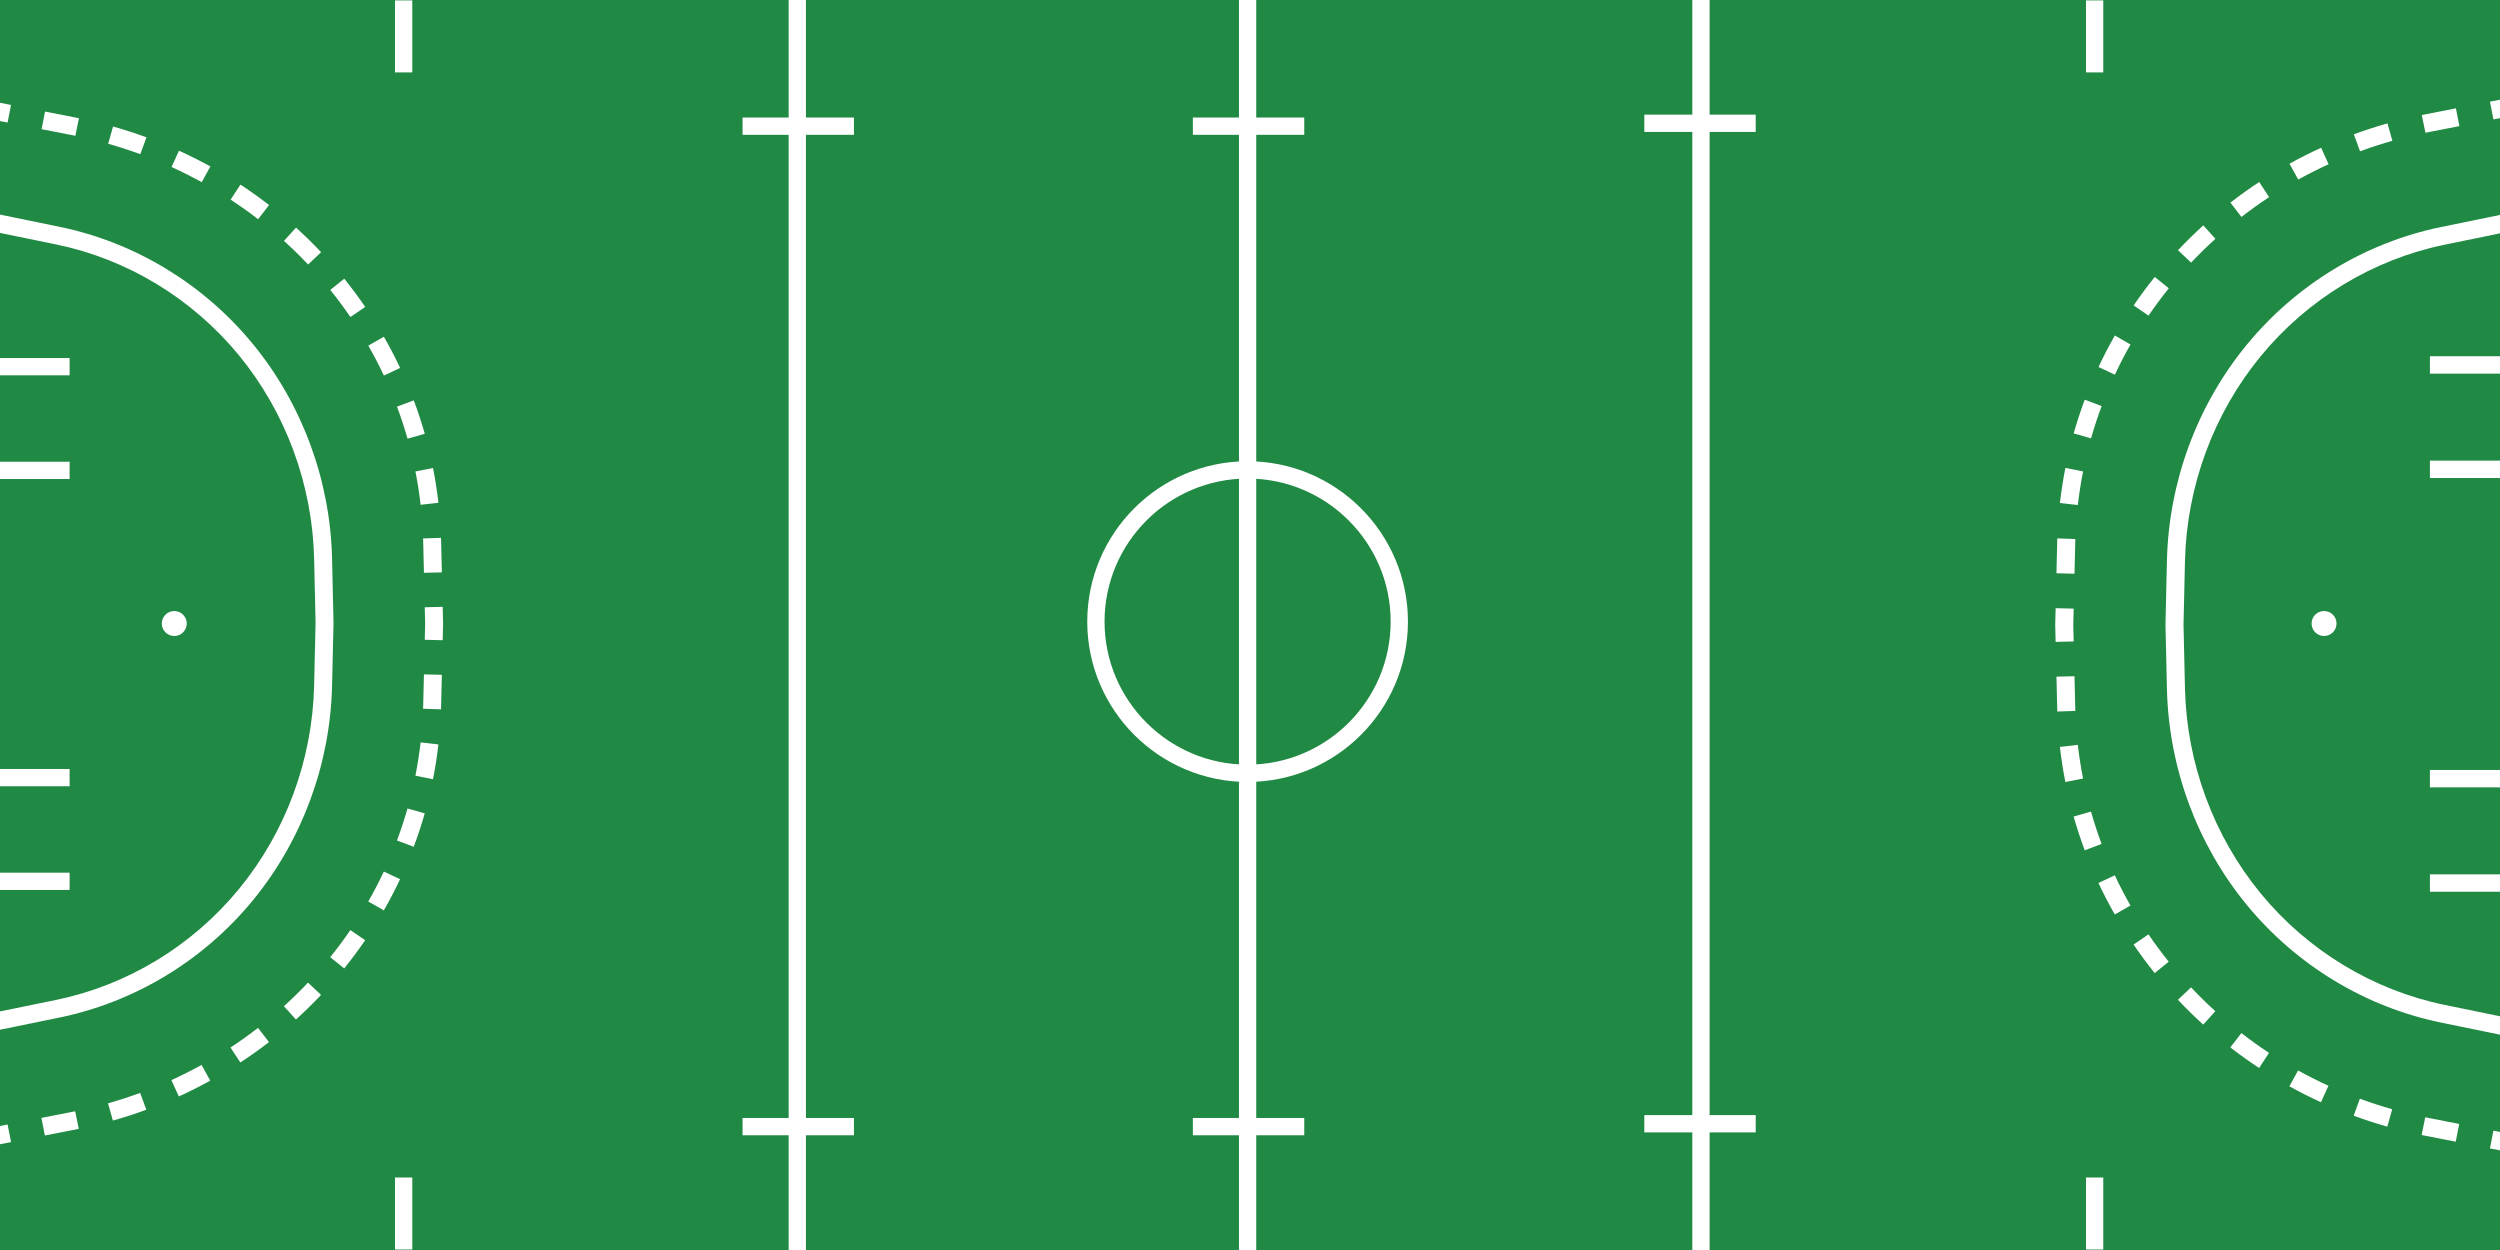
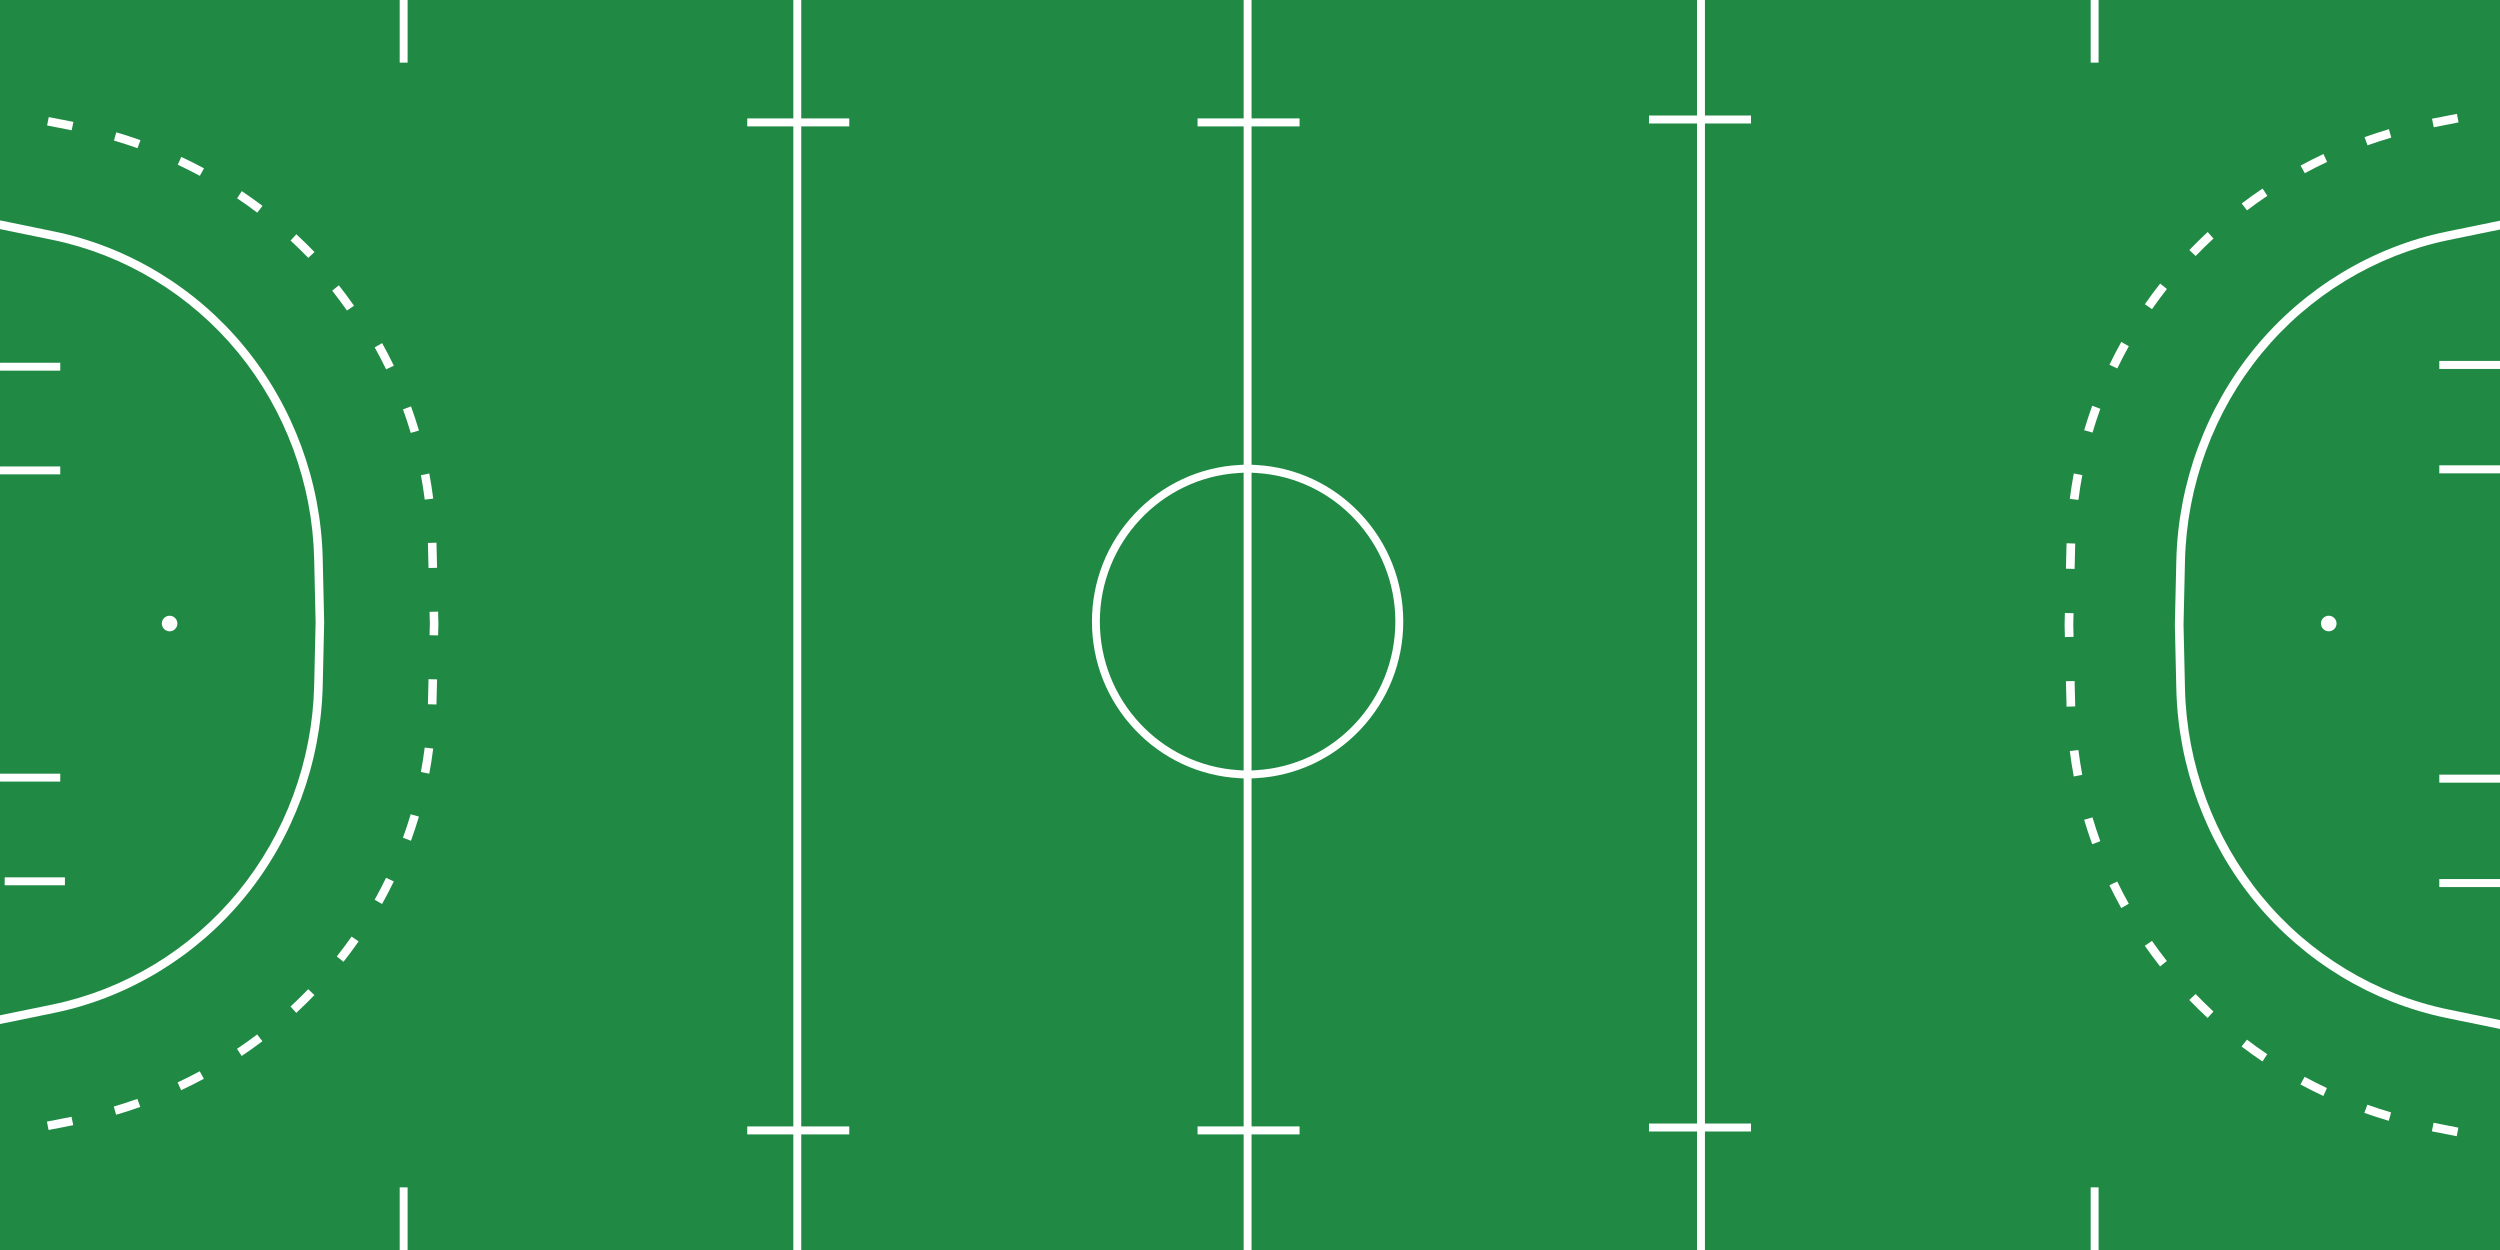
<svg xmlns="http://www.w3.org/2000/svg" version="1.1" id="Capa_1" x="0px" y="0px" viewBox="0 0 4000 2000" style="enable-background:new 0 0 4000 2000;" xml:space="preserve">
  <style type="text/css">
	.st0{fill:#208A44;}
	.st1{fill:#FFFFFF;}
</style>
  <rect class="st0" width="4000" height="2000" />
-   <path class="st1" d="M1996.16,1251.1c-141.46,0-256.55-115.09-256.55-256.55s115.09-256.55,256.55-256.55  S2252.7,853.1,2252.7,994.56S2137.62,1251.1,1996.16,1251.1z M1996.16,765.66c-126.21,0-228.89,102.68-228.89,228.89  c0,126.21,102.68,228.89,228.89,228.89s228.89-102.68,228.89-228.89C2225.05,868.34,2122.37,765.66,1996.16,765.66z" />
-   <rect x="1982.33" class="st1" width="27.65" height="2000" />
-   <rect x="1261.85" class="st1" width="27.65" height="2000" />
-   <rect x="1188.11" y="188.05" class="st1" width="178.2" height="27.65" />
-   <rect x="632.01" y="0.64" class="st1" width="27.65" height="115.21" />
-   <rect x="632.01" y="1884.02" class="st1" width="27.65" height="115.21" />
-   <rect y="1396.27" class="st1" width="111.37" height="27.65" />
-   <rect y="1230.36" class="st1" width="111.37" height="27.65" />
-   <rect y="738.78" class="st1" width="111.37" height="27.65" />
-   <rect y="572.87" class="st1" width="111.37" height="27.65" />
-   <rect x="1188.11" y="1788.77" class="st1" width="178.2" height="27.65" />
-   <rect x="2707.74" y="0" class="st1" width="27.65" height="2000" />
-   <rect x="2630.93" y="1784.16" class="st1" width="178.2" height="27.65" />
-   <rect x="3337.58" y="1884.02" class="st1" width="27.65" height="115.21" />
-   <rect x="3337.58" y="0.64" class="st1" width="27.65" height="115.21" />
-   <rect x="2630.93" y="183.44" class="st1" width="178.2" height="27.65" />
-   <rect x="1908.6" y="188.05" class="st1" width="178.2" height="27.65" />
-   <rect x="1908.6" y="1788.77" class="st1" width="178.2" height="27.65" />
-   <circle class="st1" cx="278.82" cy="997.63" r="19.97" />
-   <rect x="3887.87" y="569.97" class="st1" width="112.13" height="27.84" />
-   <rect x="3887.87" y="737.01" class="st1" width="112.13" height="27.84" />
-   <rect x="3887.87" y="1231.93" class="st1" width="112.13" height="27.84" />
-   <rect x="3887.87" y="1398.96" class="st1" width="112.13" height="27.84" />
-   <path class="st1" d="M531.3,893.68c-2.86-125.32-47.87-247.25-126.76-343.32C325.6,454.21,215.78,387.65,95.3,362.92L0,343.37v29.29  l89.53,18.38c114.06,23.41,218.06,86.46,292.84,177.53c74.84,91.14,117.54,206.83,120.25,325.77l2.3,101.14l-2.3,101.14  c-2.71,118.94-45.41,234.63-120.25,325.77c-74.78,91.07-178.78,154.12-292.84,177.53L0,1618.29v29.29l95.3-19.56  c120.48-24.73,230.3-91.29,309.24-187.43c78.89-96.07,123.9-218,126.76-343.32l2.31-101.23h0.02L531.3,893.68z" />
  <g>
-     <path class="st1" d="M71.78,1816.78l-5.5-28.16l48.51-9.47c1.84-0.36,3.68-0.73,5.51-1.1l5.71,28.12c-1.9,0.39-3.81,0.77-5.72,1.14   L71.78,1816.78z M180.63,1792.92l-7.8-27.61c17.29-4.89,34.58-10.49,51.41-16.65l9.87,26.94   C216.6,1782.01,198.61,1787.84,180.63,1792.92z M286.12,1754.28l-11.89-26.11c16.36-7.45,32.61-15.61,48.3-24.26l13.85,25.12   C320.06,1738.03,303.15,1746.52,286.12,1754.28z M384.56,1699.99l-15.74-23.98c15.01-9.85,29.81-20.41,43.99-31.37l17.55,22.69   C415.6,1678.75,400.19,1689.74,384.56,1699.99z M473.5,1631.22l-19.26-21.27c13.3-12.04,26.29-24.76,38.6-37.79l20.85,19.71   C500.87,1605.44,487.35,1618.68,473.5,1631.22z M550.7,1549.49l-22.34-18.01c11.27-13.98,22.1-28.56,32.21-43.34l23.69,16.19   C573.73,1519.73,562.44,1534.93,550.7,1549.49z M614.14,1456.64l-24.9-14.25c8.91-15.57,17.29-31.68,24.91-47.88l25.96,12.21   C632.17,1423.61,623.43,1440.41,614.14,1456.64z M661.99,1354.87l-26.86-10.07c6.29-16.78,11.97-34.02,16.88-51.24l27.59,7.86   C674.47,1319.37,668.55,1337.36,661.99,1354.87z M692.78,1246.71l-28.14-5.58c3.48-17.56,6.29-35.49,8.33-53.3l28.5,3.27   C699.34,1209.67,696.42,1228.39,692.78,1246.71z M705.62,1134.96l-28.67-0.95c0.07-2.06,0.13-4.13,0.18-6.2l1.17-48.8l28.68,0.68   l-1.17,48.8C705.76,1130.65,705.7,1132.8,705.62,1134.96z" />
-     <polygon class="st1" points="708.3,1024.33 679.62,1023.65 680.24,997.63 679.62,971.61 708.3,970.93 708.96,998.36 708.92,998.36     " />
-     <path class="st1" d="M678.3,916.48l-1.17-49.03c-0.05-2-0.1-3.98-0.17-5.97l28.67-0.97c0.07,2.08,0.13,4.17,0.18,6.25l1.17,49.02   L678.3,916.48z M673,807.66c-2.04-17.82-4.84-35.75-8.32-53.31l28.14-5.58c3.63,18.32,6.55,37.03,8.68,55.62L673,807.66z    M652.05,701.89c-4.9-17.24-10.58-34.48-16.87-51.26l26.87-10.07c6.56,17.51,12.48,35.5,17.6,53.48L652.05,701.89z M614.21,600.89   c-7.61-16.2-15.99-32.31-24.9-47.89l24.9-14.25c9.3,16.25,18.03,33.05,25.97,49.93L614.21,600.89z M560.65,507.24   c-10.1-14.78-20.93-29.37-32.19-43.35l22.34-18c11.74,14.57,23.03,29.76,33.55,45.17L560.65,507.24z M492.95,423.21   c-12.3-13.02-25.28-25.74-38.58-37.79l19.26-21.26c13.86,12.55,27.38,25.79,40.18,39.35L492.95,423.21z M412.96,350.74   c-14.17-10.96-28.97-21.52-43.97-31.37l15.75-23.98c15.61,10.26,31.01,21.24,45.77,32.66L412.96,350.74z M322.74,291.48   c-15.68-8.65-31.92-16.82-48.25-24.26l11.9-26.11c17,7.75,33.89,16.24,50.21,25.25L322.74,291.48z M224.5,246.69   c-16.82-6.17-34.12-11.78-51.41-16.67l7.81-27.61c17.98,5.09,35.97,10.92,53.47,17.34L224.5,246.69z M120.57,217.26   c-1.93-0.39-3.86-0.78-5.8-1.16l-48.21-9.42l5.5-28.16l48.22,9.42c2.01,0.39,4.02,0.79,6.01,1.2L120.57,217.26z" />
-     <polygon class="st1" points="0,164.46 0,193.69 12.15,196.06 17.65,167.91  " />
-     <polygon class="st1" points="0,1830.8 17.65,1827.36 12.15,1799.2 0,1801.57  " />
-   </g>
-   <circle class="st1" cx="3718.48" cy="997.63" r="19.97" />
-   <path class="st1" d="M4000.08,1626.05l-88.48-18.16c-114.76-23.56-219.41-86.99-294.65-178.63c-75.3-91.7-118.27-208.12-121-327.8  l-2.32-101.77l2.32-101.77c2.73-119.68,45.7-236.09,121-327.79c75.24-91.64,179.89-155.08,294.65-178.63l88.48-18.16v-29.47  l-94.28,19.35c-121.23,24.88-231.73,91.86-311.16,188.59c-79.38,96.67-124.67,219.35-127.55,345.46l-2.32,101.85h-0.02l2.34,102.99  c2.87,126.1,48.17,248.79,127.55,345.46c79.43,96.74,189.94,163.71,311.16,188.59l94.28,19.35V1626.05z" />
-   <g>
-     <path class="st1" d="M3319.19,917.93l-28.86-0.69l1.17-49.25c0.06-2.19,0.12-4.37,0.19-6.54l28.85,0.98   c-0.07,2.08-0.13,4.17-0.18,6.26L3319.19,917.93z M3324.54,808.12l-28.68-3.3c2.14-18.73,5.09-37.62,8.75-56.13l28.32,5.63   C3329.42,772.06,3326.6,790.16,3324.54,808.12z M3345.65,701.4l-27.77-7.93c5.15-18.13,11.11-36.28,17.71-53.95l27.03,10.17   C3356.3,666.63,3350.59,684.03,3345.65,701.4z M3383.74,599.51l-26.12-12.33c7.99-17.04,16.79-33.99,26.14-50.38l25.05,14.38   C3399.84,566.91,3391.4,583.17,3383.74,599.51z M3437.65,505.02l-23.83-16.34c10.59-15.55,21.95-30.88,33.76-45.58l22.48,18.17   C3458.72,475.38,3447.82,490.1,3437.65,505.02z M3505.8,420.21l-20.98-19.88c12.9-13.69,26.5-27.05,40.45-39.72l19.38,21.46   C3531.25,394.24,3518.18,407.07,3505.8,420.21z M3586.32,347.08l-17.65-22.91c14.87-11.53,30.37-22.62,46.08-32.96l15.84,24.2   C3615.5,325.35,3600.61,336,3586.32,347.08z M3677.17,287.26l-13.94-25.35c16.44-9.09,33.45-17.67,50.57-25.49l11.96,26.35   C3709.31,270.29,3692.96,278.52,3677.17,287.26z M3776.06,242.08l-9.92-27.19c17.62-6.47,35.72-12.35,53.81-17.48l7.85,27.86   C3810.41,230.21,3793.01,235.86,3776.06,242.08z M3880.65,212.42l-5.75-28.37c1.92-0.39,3.84-0.78,5.77-1.15l48.8-9.56l5.53,28.42   l-48.8,9.56C3884.34,211.67,3882.5,212.04,3880.65,212.42z" />
-     <polygon class="st1" points="3289,1027.01 3288.34,999.33 3288.37,999.33 3289,973.11 3317.86,973.81 3317.23,1000.06    3317.86,1026.31  " />
-     <path class="st1" d="M3929.19,1826.73l-48.52-9.5c-2.02-0.39-4.04-0.8-6.06-1.21l5.78-28.37c1.93,0.4,3.87,0.78,5.8,1.16l48.54,9.5   L3929.19,1826.73z M3819.66,1802.63c-18.1-5.14-36.2-11.03-53.8-17.5l9.94-27.18c16.92,6.22,34.32,11.88,51.73,16.82   L3819.66,1802.63z M3713.53,1763.58c-17.11-7.82-34.1-16.39-50.52-25.48l13.95-25.35c15.78,8.73,32.11,16.97,48.55,24.49   L3713.53,1763.58z M3614.57,1708.8c-15.69-10.34-31.18-21.43-46.05-32.96l17.66-22.9c14.28,11.08,29.17,21.73,44.24,31.66   L3614.57,1708.8z M3525.14,1639.4c-13.92-12.65-27.53-26.01-40.44-39.72l20.99-19.88c12.39,13.16,25.46,25.99,38.83,38.14   L3525.14,1639.4z M3447.48,1556.91c-11.8-14.69-23.16-30.03-33.76-45.59l23.84-16.33c10.17,14.93,21.07,29.65,32.4,43.75   L3447.48,1556.91z M3383.67,1463.18c-9.35-16.4-18.14-33.35-26.13-50.39l26.12-12.32c7.66,16.34,16.09,32.61,25.06,48.33   L3383.67,1463.18z M3335.54,1360.44c-6.6-17.66-12.56-35.82-17.71-53.98l27.77-7.92c4.94,17.4,10.65,34.81,16.97,51.74   L3335.54,1360.44z M3304.57,1251.21c-3.66-18.51-6.59-37.4-8.73-56.13l28.68-3.29c2.05,17.96,4.86,36.06,8.37,53.8L3304.57,1251.21   z M3291.69,1138.42c-0.07-2.09-0.13-4.18-0.18-6.28l-1.18-49.49l28.86-0.69l1.18,49.48c0.05,2.01,0.11,4.03,0.17,6.05   L3291.69,1138.42z" />
-     <polygon class="st1" points="4000.08,1811.12 3989.47,1809.04 3983.94,1837.46 4000.08,1840.62  " />
-     <polygon class="st1" points="4000.08,159.5 3983.94,162.67 3989.47,191.08 4000.08,189  " />
+     <path class="st1" d="M2176.56,821.7c-44.11-46.72-103.41-74.33-166.97-77.74l-7.1-0.38V202.22h76.81v-12.75h-76.81V0h-12.65v189.47   h-73.74v12.75h73.74v541.35l-7.1,0.38c-63.56,3.42-122.86,31.03-166.97,77.74c-44.27,46.88-68.65,108.26-68.65,172.82   s24.38,125.93,68.65,172.82c44.11,46.72,103.41,74.32,166.97,77.74l7.1,0.38v556.83h-73.74v12.75h73.74V2000h12.65v-184.96h76.81   v-12.75h-76.81v-556.83l7.1-0.38c63.56-3.42,122.86-31.03,166.97-77.74c44.27-46.88,68.65-108.26,68.65-172.82   S2220.83,868.58,2176.56,821.7z M1989.83,1232.73l-7.95-0.48c-124.55-7.51-222.12-111.94-222.12-237.73s97.57-230.22,222.12-237.73   l7.95-0.48V1232.73z M2010.43,1232.25l-7.95,0.48V756.3l7.95,0.48c124.55,7.51,222.12,111.94,222.12,237.73   S2134.99,1224.74,2010.43,1232.25z" />
+     <polygon class="st1" points="1358.81,1802.29 1282,1802.29 1282,202.22 1358.81,202.22 1358.81,189.47 1282,189.47 1282,0    1269.35,0 1269.35,189.47 1195.61,189.47 1195.61,202.22 1269.35,202.22 1269.35,1802.29 1195.61,1802.29 1195.61,1815.04    1269.35,1815.04 1269.35,2000 1282,2000 1282,1815.04 1358.81,1815.04  " />
+     <rect x="639.51" class="st1" width="12.65" height="100.21" />
+     <rect x="639.51" y="1899.78" class="st1" width="12.65" height="100.22" />
+     <rect x="7.5" y="1403.77" class="st1" width="96.37" height="12.65" />
+     <rect x="0.04" y="1237.9" class="st1" width="96.37" height="12.65" />
+     <rect x="0.04" y="746.31" class="st1" width="96.37" height="12.65" />
+     <rect x="0.04" y="580.4" class="st1" width="96.37" height="12.65" />
+     <polygon class="st1" points="2801.63,1797.65 2727.89,1797.65 2727.89,197.58 2801.63,197.58 2801.63,184.83 2727.89,184.83    2727.89,0 2715.24,0 2715.24,184.83 2638.43,184.83 2638.43,197.58 2715.24,197.58 2715.24,1797.65 2638.43,1797.65    2638.43,1810.39 2715.24,1810.39 2715.24,2000 2727.89,2000 2727.89,1810.39 2801.63,1810.39  " />
+     <rect x="3345.08" y="1899.78" class="st1" width="12.65" height="100.22" />
+     <rect x="3345.08" class="st1" width="12.65" height="100.21" />
+     <path class="st1" d="M283.83,997.66c0-6.88-5.59-12.47-12.47-12.47c-6.88,0-12.47,5.59-12.47,12.47s5.59,12.47,12.47,12.47   C278.23,1010.13,283.83,1004.54,283.83,997.66z" />
+     <rect x="3902.87" y="577.47" class="st1" width="97.13" height="12.84" />
+     <rect x="3902.87" y="744.51" class="st1" width="97.13" height="12.84" />
+     <rect x="3902.87" y="1239.43" class="st1" width="97.13" height="12.84" />
+     <rect x="3902.87" y="1406.46" class="st1" width="97.13" height="12.84" />
+     <path class="st1" d="M391.29,1435.86c77.83-94.78,122.24-215.08,125.06-338.74l2.31-101.53l-2.31-101.71   c-2.82-123.66-47.23-243.95-125.06-338.74C313.43,460.33,205.13,394.68,86.33,370.3L0.04,352.59v13.98l83.54,17.15   c115.74,23.75,221.26,87.72,297.13,180.12c75.9,92.43,119.2,209.75,121.95,330.36l2.31,101.31l-2.31,101.31   c-2.75,120.61-46.06,237.93-121.95,330.36c-75.87,92.39-181.39,156.36-297.13,180.12l-83.54,17.15v13.98l86.29-17.71   C205.13,1596.32,313.43,1530.67,391.29,1435.86z" />
+     <path class="st1" d="M464.81,1610.45l9.19,10.15c9.93-9.19,19.67-18.72,29.07-28.46l-9.95-9.4   C483.95,1592.22,474.47,1601.5,464.81,1610.45z" />
+     <polygon class="st1" points="75.08,1794.55 77.7,1807.99 117.16,1800.28 114.43,1786.86  " />
+     <path class="st1" d="M679.53,1196.12c-1.65,13.06-3.7,26.16-6.11,39.1l13.43,2.67c2.48-13.29,4.59-26.76,6.28-40.2L679.53,1196.12z   " />
+     <path class="st1" d="M182.07,1770.45l3.72,13.17c12.97-3.81,25.93-8.01,38.67-12.52l-4.71-12.86   C207.36,1762.64,194.74,1766.73,182.07,1770.45z" />
+     <path class="st1" d="M562.5,1498.54c-7.54,10.78-15.45,21.42-23.62,31.78l10.66,8.59c8.38-10.63,16.51-21.57,24.26-32.65   L562.5,1498.54z" />
+     <path class="st1" d="M617.7,1404.47c-5.73,11.84-11.85,23.6-18.27,35.12l11.88,6.8c6.6-11.83,12.89-23.92,18.78-36.09   L617.7,1404.47z" />
+     <path class="st1" d="M284.15,1731.85l5.67,12.46c12.28-5.75,24.46-11.86,36.35-18.26l-6.61-11.99   C307.96,1720.3,296.09,1726.26,284.15,1731.85z" />
+     <path class="st1" d="M379.18,1678.13l7.51,11.44c11.25-7.55,22.34-15.46,33.12-23.62l-8.38-10.83   C400.93,1663.07,390.13,1670.77,379.18,1678.13z" />
+     <path class="st1" d="M657.12,1302.81c-3.75,12.61-7.89,25.2-12.38,37.58l12.82,4.81c4.61-12.73,8.88-25.67,12.73-38.64   L657.12,1302.81z" />
+     <polygon class="st1" points="685.62,1086.68 684.66,1126.76 698.34,1127.21 699.3,1087.01  " />
+     <polygon class="st1" points="700.98,1016.65 701.44,997.71 700.98,978.6 687.3,978.93 687.75,997.63 687.3,1016.33  " />
+     <path class="st1" d="M474.12,374.78l-9.19,10.15c9.67,8.95,19.15,18.23,28.29,27.71l9.95-9.4   C493.8,393.51,484.06,383.98,474.12,374.78z" />
+     <path class="st1" d="M220.03,237.11l4.71-12.85c-12.74-4.52-25.69-8.72-38.67-12.54l-3.73,13.17   C195.01,228.61,207.63,232.71,220.03,237.11z" />
+     <path class="st1" d="M411.59,340.25l8.38-10.83c-10.77-8.15-21.85-16.06-33.09-23.61l-7.52,11.44   C390.29,324.6,401.09,332.31,411.59,340.25z" />
+     <path class="st1" d="M319.78,281.32l6.61-11.99c-11.9-6.4-24.06-12.52-36.31-18.26l-5.68,12.46   C296.35,269.13,308.19,275.09,319.78,281.32z" />
+     <path class="st1" d="M693.16,797.8c-1.69-13.44-3.79-26.9-6.27-40.2l-13.43,2.66c2.41,12.94,4.45,26.03,6.1,39.1L693.16,797.8z" />
+     <polygon class="st1" points="685.62,908.8 699.31,908.47 698.34,868.27 684.66,868.73  " />
+     <path class="st1" d="M670.34,688.88c-3.85-12.98-8.11-25.93-12.72-38.66l-12.82,4.81c4.48,12.39,8.63,24.98,12.37,37.6   L670.34,688.88z" />
+     <polygon class="st1" points="114.71,208.45 117.45,195.04 77.99,187.33 75.36,200.77  " />
+     <path class="st1" d="M630.16,585.1c-5.89-12.18-12.18-24.27-18.77-36.1l-11.88,6.8c6.42,11.52,12.54,23.28,18.27,35.12   L630.16,585.1z" />
+     <path class="st1" d="M566.42,489.15c-7.74-11.08-15.87-22.02-24.25-32.66l-10.66,8.59c8.16,10.35,16.06,21,23.61,31.79   L566.42,489.15z" />
+     <circle class="st1" cx="3725.98" cy="997.63" r="12.47" />
+     <path class="st1" d="M4000.09,353.07l-85.27,17.5c-119.55,24.54-228.53,90.59-306.88,186h0   c-78.32,95.38-123.01,216.43-125.84,340.87l-2.33,102.17l2.33,102.33c2.83,124.43,47.53,245.49,125.84,340.87   c78.34,95.41,187.33,161.47,306.88,186l85.27,17.5v-14.16l-82.48-16.93c-116.44-23.9-222.61-88.26-298.94-181.22   c-76.36-93-119.94-211.04-122.7-332.38l-2.32-101.94l2.32-101.94c2.76-121.35,46.34-239.39,122.7-332.38   c76.33-92.96,182.5-157.32,298.94-181.22l82.48-16.93V353.07z" />
+     <path class="st1" d="M3456.25,453.69c-8.47,10.77-16.67,21.85-24.49,33.06l11.46,7.86c7.62-10.92,15.6-21.7,23.84-32.17   L3456.25,453.69z" />
+     <path class="st1" d="M3394.08,547.07c-6.66,11.98-13.01,24.22-18.96,36.54l12.56,5.93c5.79-12,11.97-23.91,18.44-35.55   L3394.08,547.07z" />
+     <path class="st1" d="M3347.54,649.2c-4.65,12.87-8.96,25.98-12.85,39.13l13.34,3.81c3.78-12.77,7.97-25.52,12.5-38.05   L3347.54,649.2z" />
+     <polygon class="st1" points="3306.48,869.2 3305.51,909.92 3319.38,910.26 3320.35,869.68  " />
+     <path class="st1" d="M3311.71,798.23l13.78,1.59c1.67-13.23,3.73-26.49,6.17-39.59l-13.6-2.71   C3315.54,771.01,3313.42,784.64,3311.71,798.23z" />
+     <path class="st1" d="M3680.93,264.88l6.71,12.21c11.7-6.31,23.66-12.34,35.72-18l-5.76-12.7   C3705.22,252.21,3692.93,258.4,3680.93,264.88z" />
+     <path class="st1" d="M3788.05,232.49c12.52-4.45,25.25-8.58,38.01-12.35l-3.78-13.43c-13.09,3.86-26.16,8.1-39.01,12.67   L3788.05,232.49z" />
+     <polygon class="st1" points="3894.02,203.61 3933.71,195.83 3931.05,182.14 3891.25,189.93  " />
+     <path class="st1" d="M3541.59,381.58l-9.33-10.33c-10.02,9.3-19.85,18.95-29.33,28.8l10.1,9.57   C3522.27,400.03,3531.83,390.63,3541.59,381.58z" />
+     <path class="st1" d="M3586.7,325.55l8.5,11.03c10.61-8.05,21.51-15.84,32.55-23.28l-7.63-11.65   C3608.79,309.27,3597.59,317.28,3586.7,325.55z" />
+     <polygon class="st1" points="3303.82,980.79 3303.36,999.98 3303.82,1019.33 3317.68,1019 3317.23,1000.06 3317.68,981.12  " />
+     <path class="st1" d="M3619.94,1698.36l7.63-11.66c-11.03-7.43-21.92-15.23-32.52-23.27l-8.5,11.03   C3597.44,1682.73,3608.63,1690.74,3619.94,1698.36z" />
+     <path class="st1" d="M3532.14,1628.76l9.33-10.33c-9.76-9.06-19.32-18.45-28.55-28.04l-10.1,9.57   C3512.28,1609.79,3522.1,1619.44,3532.14,1628.76z" />
+     <polygon class="st1" points="3306.48,1130.68 3320.34,1130.23 3319.37,1089.64 3305.51,1089.97  " />
+     <polygon class="st1" points="3893.75,1796.46 3890.96,1810.13 3930.77,1817.93 3933.43,1804.24  " />
+     <path class="st1" d="M3466.97,1537.58c-8.23-10.47-16.21-21.25-23.83-32.17l-11.46,7.85c7.82,11.23,16.02,22.3,24.48,33.06   L3466.97,1537.58z" />
+     <path class="st1" d="M3406.05,1446c-6.47-11.64-12.65-23.55-18.44-35.56l-12.56,5.92c5.94,12.32,12.28,24.56,18.95,36.55   L3406.05,1446z" />
+     <path class="st1" d="M3360.47,1345.88c-4.52-12.53-8.71-25.29-12.49-38.08l-13.34,3.81c3.89,13.15,8.19,26.27,12.84,39.15   L3360.47,1345.88z" />
+     <path class="st1" d="M3717.33,1753.6l5.77-12.69c-12.05-5.66-24-11.69-35.68-17.99l-6.72,12.21   C3692.71,1741.6,3704.98,1747.79,3717.33,1753.6z" />
+     <path class="st1" d="M3331.62,1239.68c-2.44-13.12-4.5-26.38-6.16-39.59l-13.78,1.58c1.7,13.59,3.82,27.23,6.33,40.71   L3331.62,1239.68z" />
+     <path class="st1" d="M3822,1793.32l3.79-13.43c-12.76-3.76-25.49-7.91-38.01-12.36l-4.79,13.1   C3795.82,1785.2,3808.89,1789.45,3822,1793.32z" />
  </g>
</svg>
